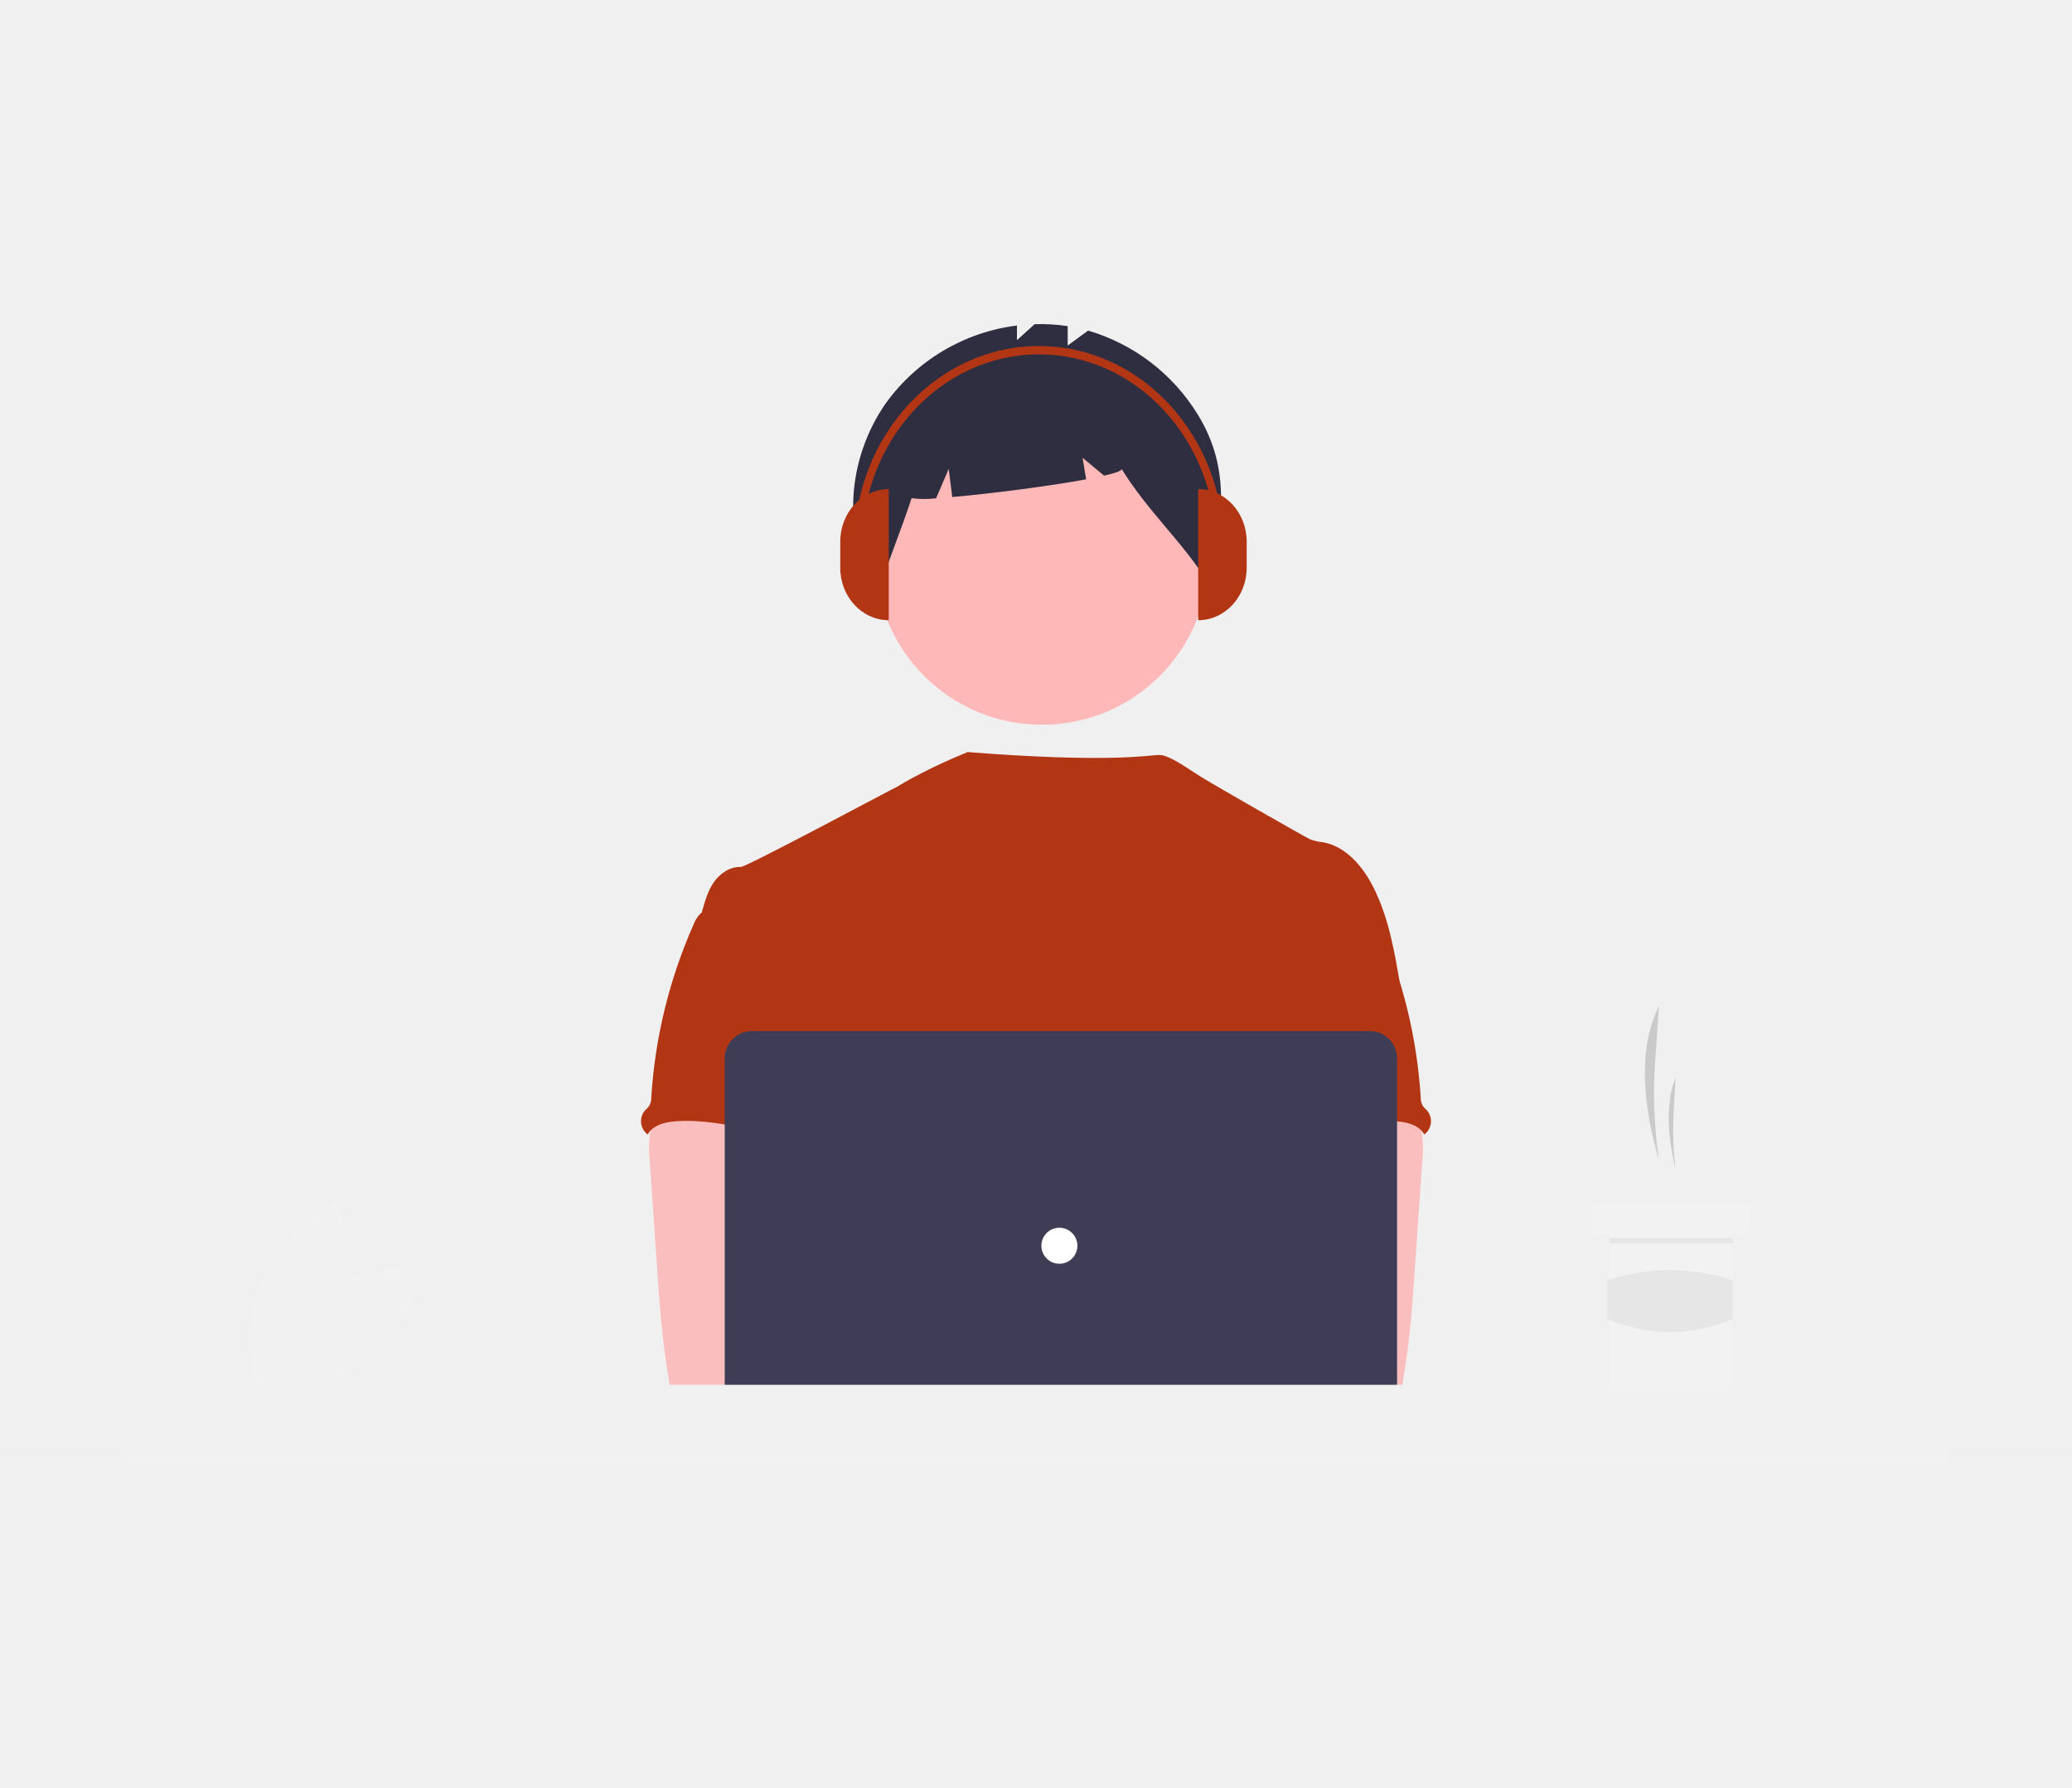
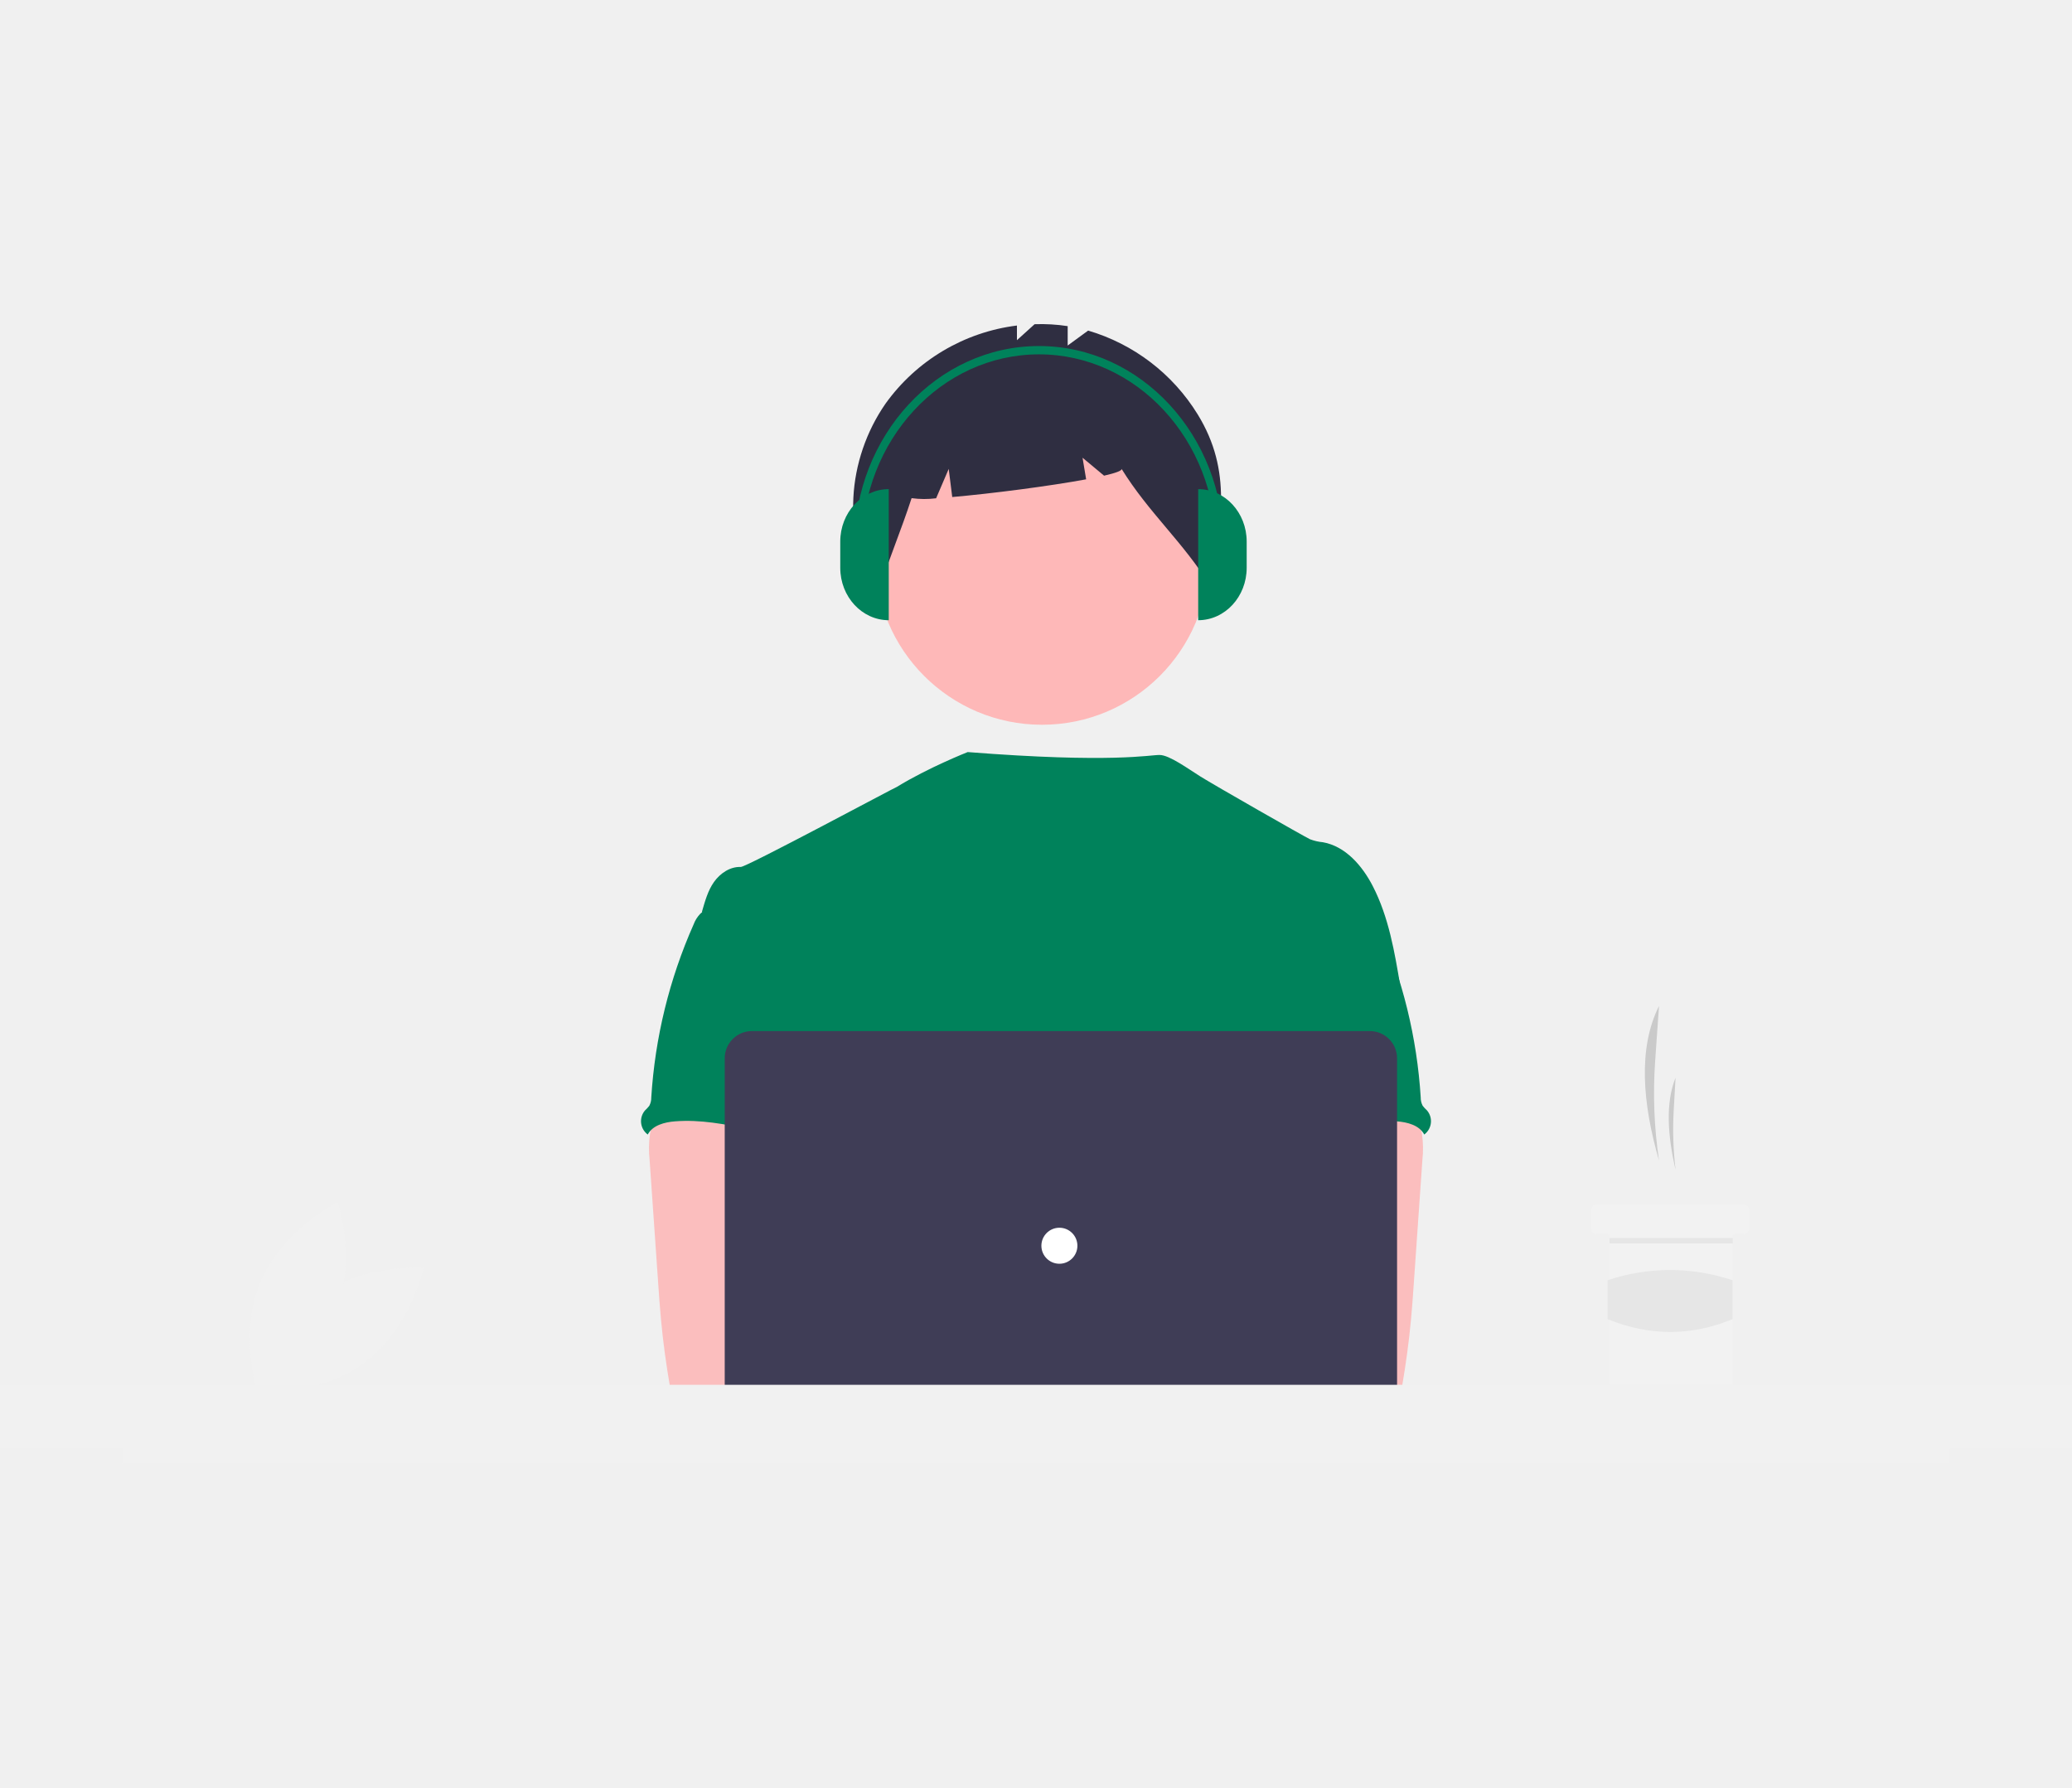
<svg xmlns="http://www.w3.org/2000/svg" data-name="Layer 1" width="400px" height="345px" viewBox="0 0 878.63 483">
  <path d="M294.716,621.203c-19.511,14.544-25.04,40.135-25.04,40.135s26.104,2.009,45.615-12.535,25.04-40.135,25.04-40.135S314.227,606.659,294.716,621.203Z" transform="translate(-160.6848 -208.5)" fill="#f1f1f1" />
  <path d="M302.844,628.032c-9.377,22.456-32.862,34.028-32.862,34.028s-8.281-24.837,1.096-47.293,32.862-34.028,32.862-34.028S312.221,605.576,302.844,628.032Z" transform="translate(-160.6848 -208.5)" fill="#f1f1f1" />
  <path d="M864.187,563.114h0a194.657,194.657,0,0,1-1.633-42.195l1.633-23.307h0c-9,17.908-6.966,41.479,0,65.502Z" transform="translate(-160.6848 -208.5)" fill="#cacaca" />
  <path d="M871.205,567.013h0a143.091,143.091,0,0,1-.786-25.116l.786-13.873h0C866.875,538.683,867.854,552.713,871.205,567.013Z" transform="translate(-160.6848 -208.5)" fill="#cacaca" />
  <path d="M902.401,584.17v7.798a2.352,2.352,0,0,1-2.339,2.339h-3.899a.777.777,0,0,0-.78.78v63.943a2.351,2.351,0,0,1-2.339,2.339H845.476a2.341,2.341,0,0,1-2.339-2.339V595.087a.782.782,0,0,0-.78-.78H837.678a2.341,2.341,0,0,1-2.339-2.339v-7.798a2.336,2.336,0,0,1,2.339-2.339h62.383A2.346,2.346,0,0,1,902.401,584.17Z" transform="translate(-160.6848 -208.5)" fill="#f2f2f2" />
  <rect x="682.522" y="387.445" width="52.246" height="2.339" fill="#e6e6e6" />
  <path d="M895.383,630.369c-17.483,7.235-35.156,7.315-53.026,0v-16.481a83.274,83.274,0,0,1,53.026,0Z" transform="translate(-160.6848 -208.5)" fill="#e6e6e6" />
  <circle id="fff0188c-9915-4c0d-8339-9317a77083e8" data-name="Ellipse 276" cx="441.853" cy="99.211" r="70.666" fill="#feb8b8" />
  <path id="ac220ed6-7c3f-4d1e-8d82-3295770c496a-1298" data-name="Path 1461" d="M668.54,246.746a81.614,81.614,0,0,0-46.43-35.492l-8.675,6.331v-8.22a75.123,75.123,0,0,0-14.032-.817l-7.485,6.772V209.11a80.834,80.834,0,0,0-55.763,33.169c-16.254,23.432-18.998,56.032-3.011,79.652,4.388-13.487,9.715-26.142,14.104-39.628a39.916,39.916,0,0,0,10.399.05l5.339-12.459,1.492,11.931c16.55-1.441,41.096-4.607,56.785-7.508l-1.526-9.154,9.128,7.606c4.806-1.106,7.66-2.11,7.425-2.877,11.668,18.811,25.948,30.826,37.616,49.637C678.337,293.006,683.437,270.951,668.54,246.746Z" transform="translate(-160.6848 -208.5)" fill="#2f2e41" />
-   <path d="M754.52,489.43c-2.43-14.619-4.936-29.519-11.731-42.689-4.466-8.626-11.554-16.847-21.11-18.552a20.422,20.422,0,0,1-5.497-1.272c-2.8-1.349-40.425-22.827-46.405-26.568-5.135-3.212-13.24-9.158-17.327-9.158-4.112-.09-19.878,3.579-81.414-1.231,0,0-16.905,6.663-29.985,14.743-.198-.131-63.869,34.06-66.261,33.97-4.53-.191-8.741,2.71-11.338,6.362-2.596,3.652-3.814,8.174-5.089,12.546,13.907,30.97,26.631,61.98,40.539,92.95a7.931,7.931,0,0,1,1.006,3.815,9.31,9.31,0,0,1-1.73,3.815c-6.82,10.956-6.603,24.736-5.858,37.613.746,12.877,1.668,26.478-4.087,38.02-1.565,3.169-3.601,6.069-5.089,9.238-3.486,7.177-4.746,30.131-2.71,37.842l255.121,7.309C730.067,673.102,754.52,489.43,754.52,489.43Z" transform="translate(-160.6848 -208.5)" fill="#b33614" />
+   <path d="M754.52,489.43c-2.43-14.619-4.936-29.519-11.731-42.689-4.466-8.626-11.554-16.847-21.11-18.552a20.422,20.422,0,0,1-5.497-1.272c-2.8-1.349-40.425-22.827-46.405-26.568-5.135-3.212-13.24-9.158-17.327-9.158-4.112-.09-19.878,3.579-81.414-1.231,0,0-16.905,6.663-29.985,14.743-.198-.131-63.869,34.06-66.261,33.97-4.53-.191-8.741,2.71-11.338,6.362-2.596,3.652-3.814,8.174-5.089,12.546,13.907,30.97,26.631,61.98,40.539,92.95a7.931,7.931,0,0,1,1.006,3.815,9.31,9.31,0,0,1-1.73,3.815c-6.82,10.956-6.603,24.736-5.858,37.613.746,12.877,1.668,26.478-4.087,38.02-1.565,3.169-3.601,6.069-5.089,9.238-3.486,7.177-4.746,30.131-2.71,37.842l255.121,7.309C730.067,673.102,754.52,489.43,754.52,489.43Z" transform="translate(-160.6848 -208.5)" fill="#00825b" />
  <path id="bb46eb08-8e3e-4ac5-913b-26d221d967b9-1299" data-name="Path 1421" d="M436.31,551.903a45.043,45.043,0,0,0-.153,11.109l3.657,52.513c.343,4.949.681,9.887,1.146,14.824.877,9.581,2.188,19.086,3.815,28.578a5.09,5.09,0,0,0,5.216,4.949c16.096,3.406,32.726,3.27,49.153,2.342,25.067-1.399,89.198-4.046,93.116-9.136s1.635-13.322-3.474-17.438-89.739-14.149-89.739-14.149c.827-6.553,3.321-12.724,5.688-18.946,4.25-11.035,8.22-22.432,8.297-34.253s-4.377-24.25-14.061-31.022c-7.966-5.56-18.221-6.591-27.928-6.362-7.062.203-19.265-1.489-25.716,1.272C440.223,538.431,437.264,546.905,436.31,551.903Z" transform="translate(-160.6848 -208.5)" fill="#fbbebe" />
-   <path id="efe93a1e-ccdd-49fd-af5f-e26394aa0937-1300" data-name="Path 1430" d="M457.627,458.523a13.17,13.17,0,0,0-2.824,4.518A213.588,213.588,0,0,0,436.862,536.356a7.329,7.329,0,0,1-.827,3.55,15.535,15.535,0,0,1-1.87,2.023,7.024,7.024,0,0,0,.84,9.898q.173.146.356.281c2.099-3.951,7.125-5.242,11.592-5.586,21.389-1.692,42.282,8.259,63.734,7.508-1.514-5.23-3.691-10.256-4.925-15.548-5.459-23.502,8.156-49.089-.191-71.726-1.667-4.53-4.453-8.983-8.843-10.968a23.555,23.555,0,0,0-5.662-1.499c-5.421-.98-16.212-5.166-21.453-3.486-1.935.624-2.697,2.443-4.301,3.542C462.877,455.902,459.646,456.474,457.627,458.523Z" transform="translate(-160.6848 -208.5)" fill="#b33614" />
+   <path id="efe93a1e-ccdd-49fd-af5f-e26394aa0937-1300" data-name="Path 1430" d="M457.627,458.523a13.17,13.17,0,0,0-2.824,4.518A213.588,213.588,0,0,0,436.862,536.356a7.329,7.329,0,0,1-.827,3.55,15.535,15.535,0,0,1-1.87,2.023,7.024,7.024,0,0,0,.84,9.898q.173.146.356.281c2.099-3.951,7.125-5.242,11.592-5.586,21.389-1.692,42.282,8.259,63.734,7.508-1.514-5.23-3.691-10.256-4.925-15.548-5.459-23.502,8.156-49.089-.191-71.726-1.667-4.53-4.453-8.983-8.843-10.968a23.555,23.555,0,0,0-5.662-1.499c-5.421-.98-16.212-5.166-21.453-3.486-1.935.624-2.697,2.443-4.301,3.542C462.877,455.902,459.646,456.474,457.627,458.523Z" transform="translate(-160.6848 -208.5)" fill="#00825b" />
  <path id="a38c3c09-000b-42b7-8619-0229d8aff5e9-1301" data-name="Path 1421" d="M754.672,536.183c-6.451-2.762-18.653-1.069-25.716-1.272-9.707-.229-19.962.802-27.928,6.362-9.684,6.772-14.137,19.201-14.061,31.022s4.046,23.218,8.297,34.253c2.366,6.222,4.861,12.393,5.688,18.946,0,0-84.63,10.034-89.739,14.149s-7.392,12.348-3.474,17.438,126.173,10.2,142.269,6.794a5.09,5.09,0,0,0,5.216-4.949c1.627-9.491,2.937-18.996,3.815-28.578.465-4.937.802-9.874,1.146-14.824l3.657-52.513a45.043,45.043,0,0,0-.153-11.109C762.736,546.905,759.777,538.431,754.672,536.183Z" transform="translate(-160.6848 -208.5)" fill="#fbbebe" />
-   <path id="bd3879bf-5d05-49be-b690-c4d97e29a2ab-1302" data-name="Path 1430" d="M734.687,454.346c-1.603-1.099-2.366-2.918-4.301-3.542-5.241-1.68-16.032,2.507-21.453,3.486a23.555,23.555,0,0,0-5.662,1.499c-4.389,1.985-7.175,6.438-8.843,10.968-8.347,22.637,5.268,48.224-.191,71.726-1.234,5.293-3.411,10.318-4.925,15.548,21.453.751,42.346-9.2,63.734-7.508,4.467.343,9.493,1.635,11.592,5.586q.183-.135.356-.281a7.024,7.024,0,0,0,.84-9.898,15.535,15.535,0,0,1-1.87-2.023,7.329,7.329,0,0,1-.827-3.55,213.588,213.588,0,0,0-17.941-73.316,13.17,13.17,0,0,0-2.824-4.518C740.354,456.474,737.123,455.902,734.687,454.346Z" transform="translate(-160.6848 -208.5)" fill="#b33614" />
+   <path id="bd3879bf-5d05-49be-b690-c4d97e29a2ab-1302" data-name="Path 1430" d="M734.687,454.346c-1.603-1.099-2.366-2.918-4.301-3.542-5.241-1.68-16.032,2.507-21.453,3.486a23.555,23.555,0,0,0-5.662,1.499c-4.389,1.985-7.175,6.438-8.843,10.968-8.347,22.637,5.268,48.224-.191,71.726-1.234,5.293-3.411,10.318-4.925,15.548,21.453.751,42.346-9.2,63.734-7.508,4.467.343,9.493,1.635,11.592,5.586q.183-.135.356-.281a7.024,7.024,0,0,0,.84-9.898,15.535,15.535,0,0,1-1.87-2.023,7.329,7.329,0,0,1-.827-3.55,213.588,213.588,0,0,0-17.941-73.316,13.17,13.17,0,0,0-2.824-4.518C740.354,456.474,737.123,455.902,734.687,454.346Z" transform="translate(-160.6848 -208.5)" fill="#00825b" />
  <circle cx="420.924" cy="438.81" r="19.073" fill="#fbbebe" />
  <circle cx="463.156" cy="438.81" r="19.073" fill="#fbbebe" />
  <path d="M741.572,690.288H479.542a11.552,11.552,0,0,1-11.539-11.539V519.783a11.552,11.552,0,0,1,11.539-11.539H741.572a11.552,11.552,0,0,1,11.539,11.539V678.75A11.552,11.552,0,0,1,741.572,690.288Z" transform="translate(-160.6848 -208.5)" fill="#3f3d56" />
  <circle id="bf1cdf42-3b4f-4239-91c9-f6802a29e918" data-name="Ellipse 263" cx="449.236" cy="390.766" r="7.635" fill="#fff" />
  <polygon points="878.63 449.724 0 449.724 0 476.724 51.97 476.724 51.97 483 826.68 483 826.68 476.724 878.63 476.724 878.63 449.724" fill="#f1f1f1" />
-   <path d="M537.556,334.049h0c-11.355,0-20.559-9.952-20.559-22.229h0V300.705c0-12.277,9.205-22.229,20.559-22.229h0v55.574Z" transform="translate(-160.6848 -208.5)" fill="#b33614" />
-   <path d="M668.779,278.476h0c11.355,0,20.559,9.952,20.559,22.229v11.115c0,12.277-9.205,22.229-20.559,22.229h0V278.476Z" transform="translate(-160.6848 -208.5)" fill="#b33614" />
-   <path d="M679.553,302.452h-3.262c0-44.73-33.656-81.121-75.026-81.121-41.369,0-75.026,36.391-75.026,81.121h-3.262c0-46.675,35.12-84.648,78.288-84.648C644.433,217.804,679.553,255.777,679.553,302.452Z" transform="translate(-160.6848 -208.5)" fill="#b33614" />
+   <path d="M537.556,334.049h0c-11.355,0-20.559-9.952-20.559-22.229h0V300.705c0-12.277,9.205-22.229,20.559-22.229h0v55.574Z" transform="translate(-160.6848 -208.5)" fill="#00825b" />
+   <path d="M668.779,278.476h0c11.355,0,20.559,9.952,20.559,22.229v11.115c0,12.277-9.205,22.229-20.559,22.229h0V278.476Z" transform="translate(-160.6848 -208.5)" fill="#00825b" />
+   <path d="M679.553,302.452h-3.262c0-44.73-33.656-81.121-75.026-81.121-41.369,0-75.026,36.391-75.026,81.121h-3.262c0-46.675,35.12-84.648,78.288-84.648C644.433,217.804,679.553,255.777,679.553,302.452Z" transform="translate(-160.6848 -208.5)" fill="#00825b" />
</svg>
